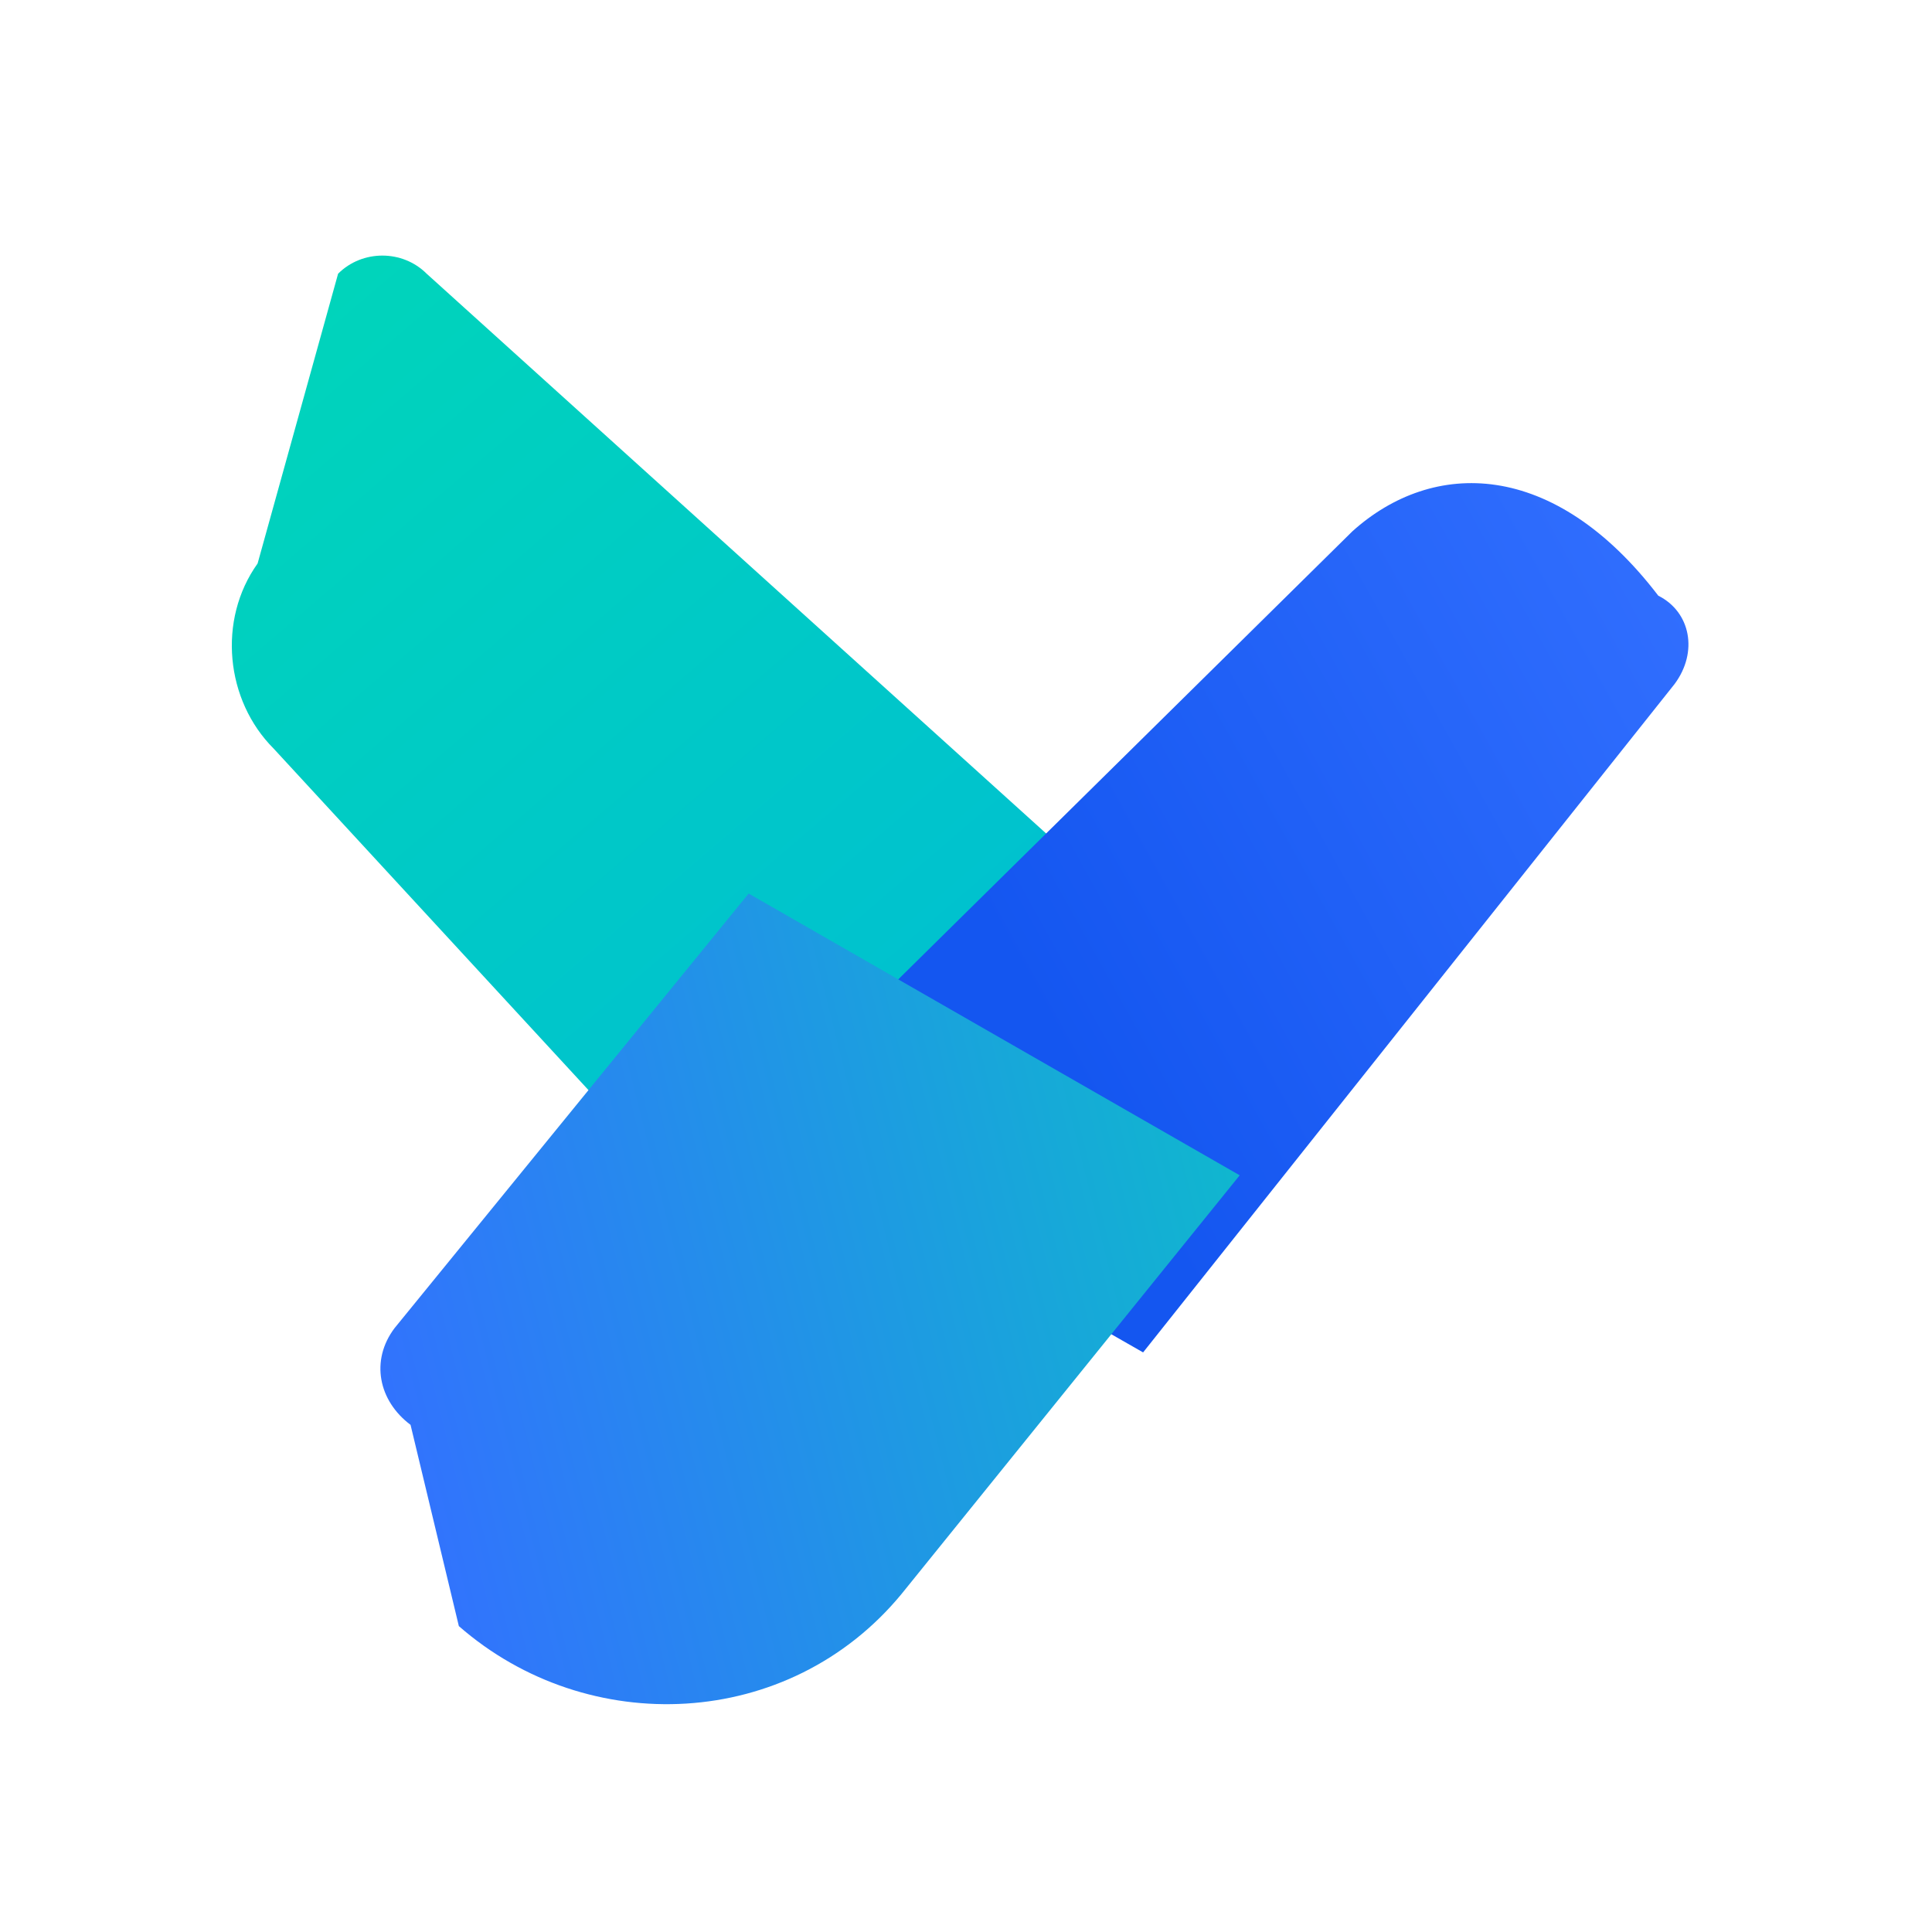
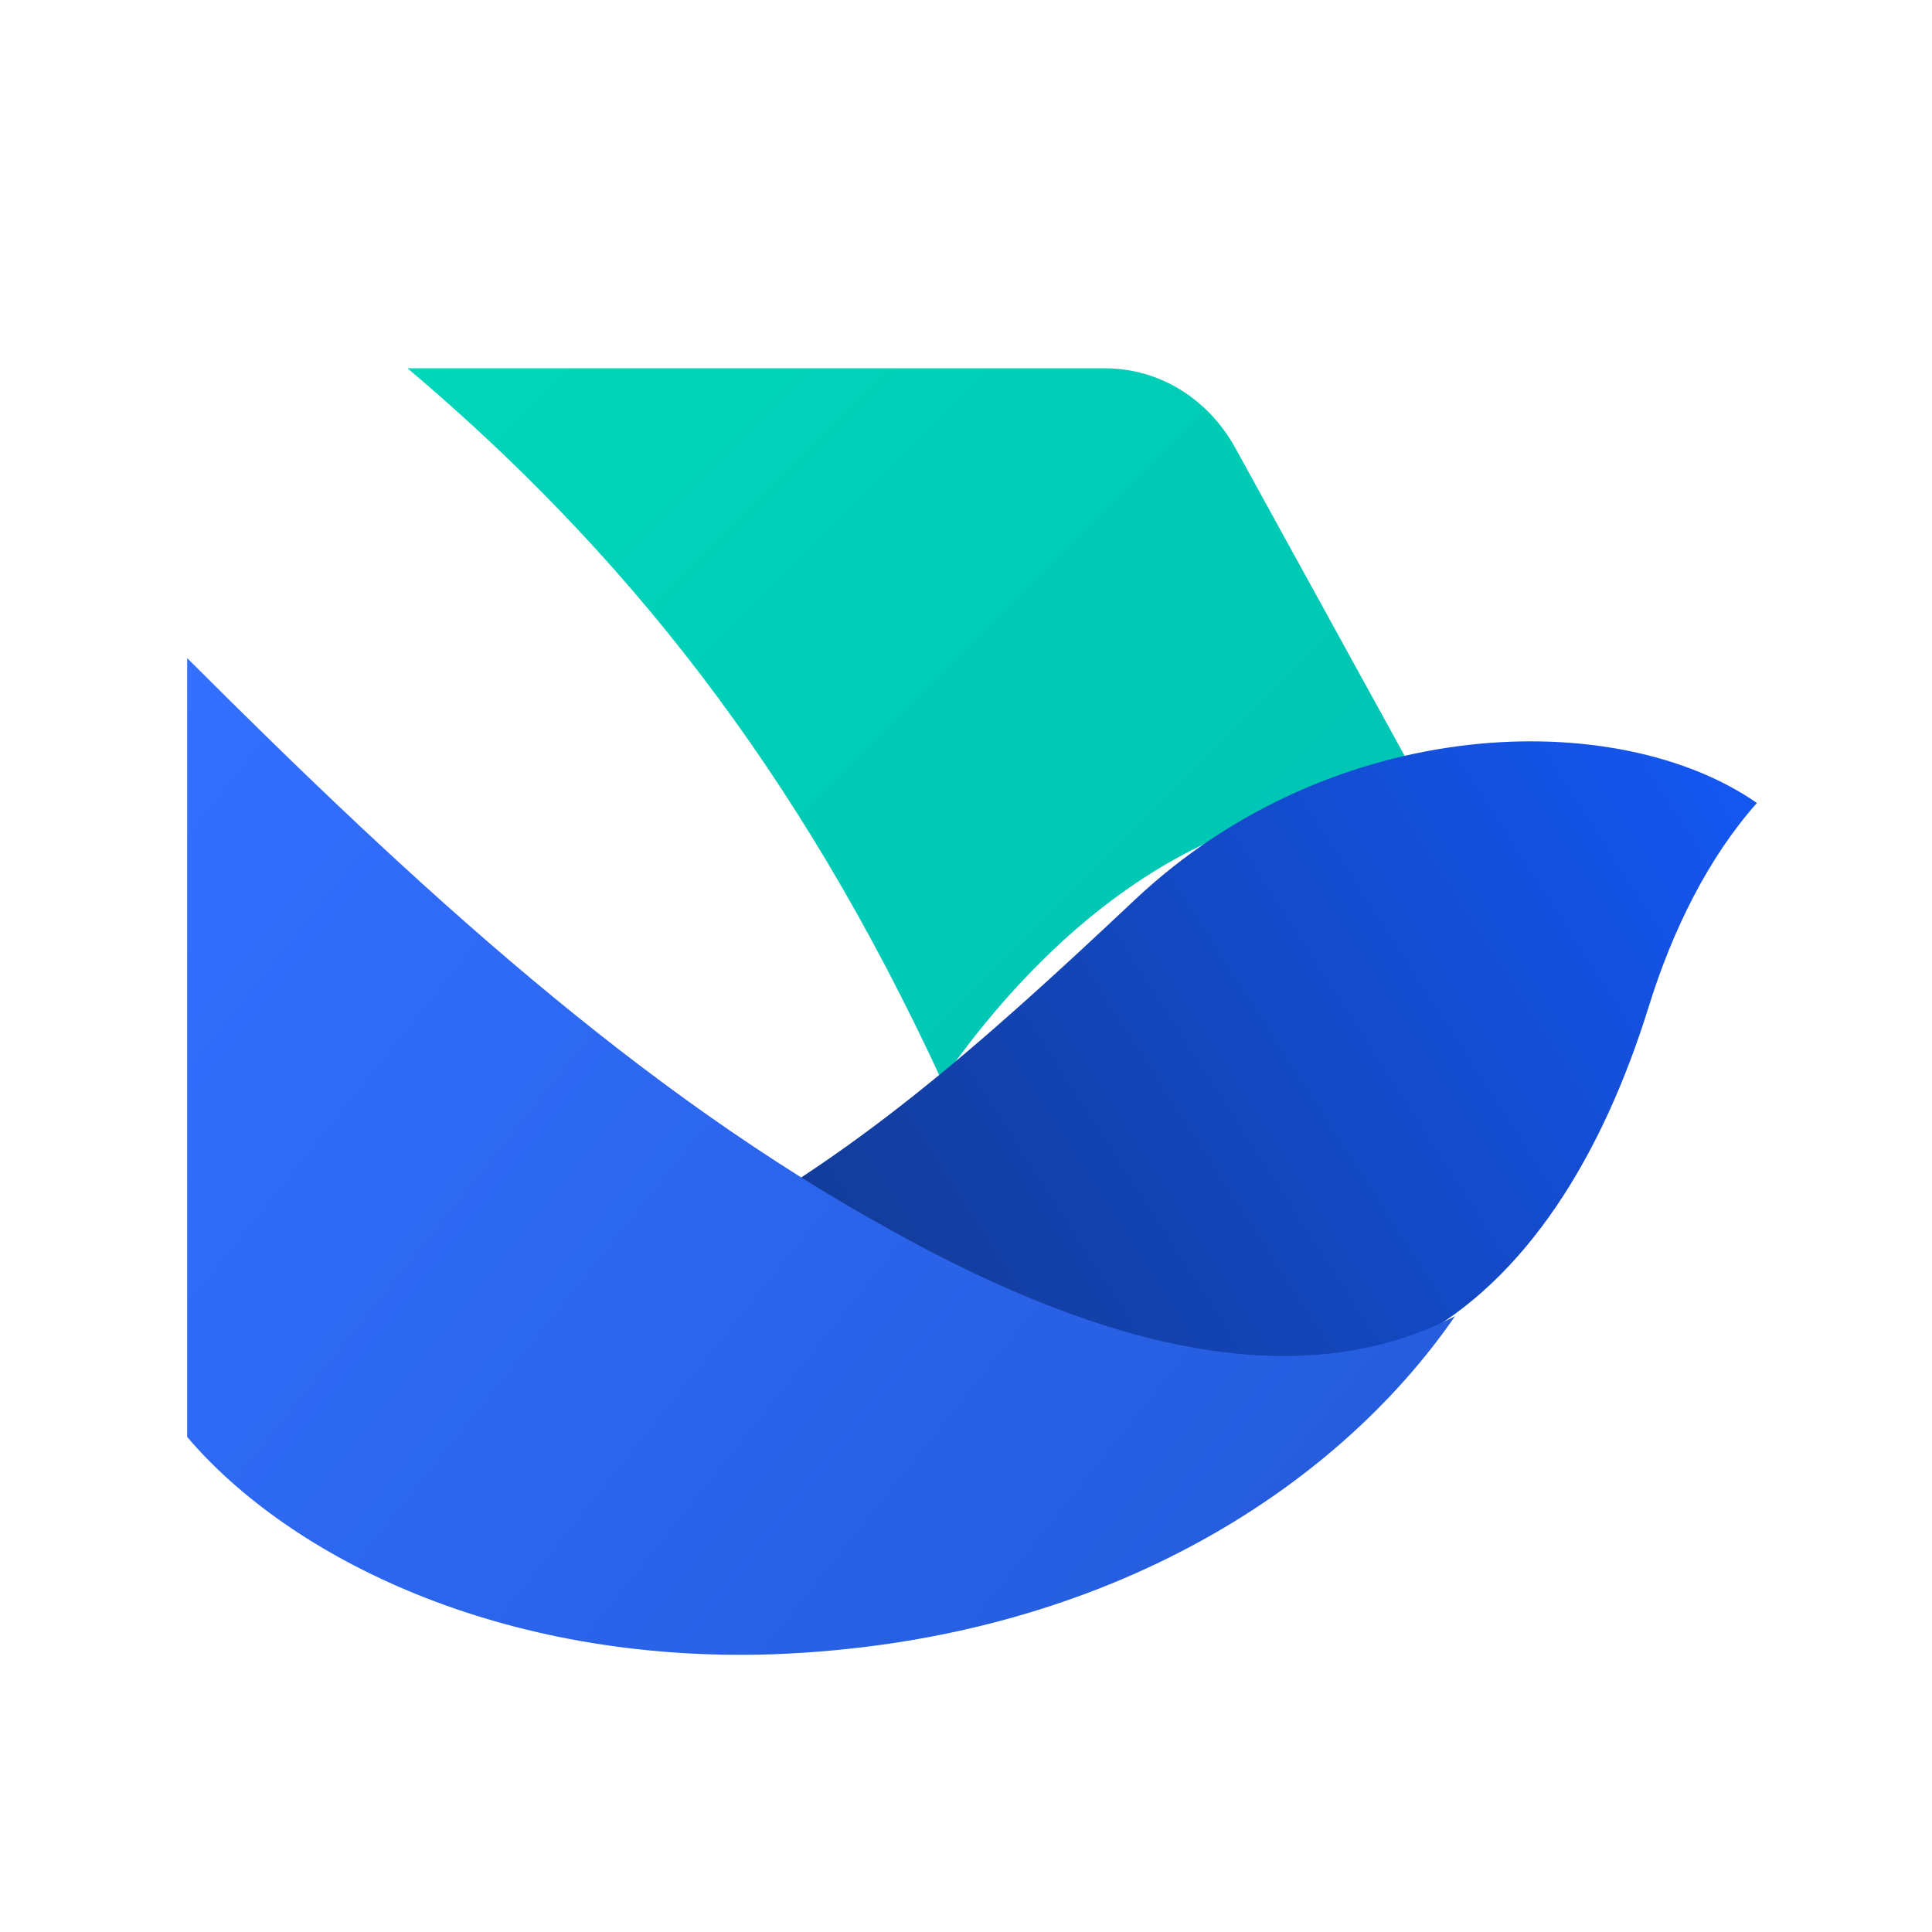
- <svg xmlns="http://www.w3.org/2000/svg" viewBox="0 0 24 24" width="24" height="24" fill="none">
+ <svg xmlns="http://www.w3.org/2000/svg" viewBox="0 0 64 64" width="64" height="64" fill="none">
  <defs>
-     <linearGradient id="fs-a" x1="3" y1="3" x2="15" y2="17" gradientUnits="userSpaceOnUse">
+     <linearGradient id="feishu-top" x1="14" y1="12" x2="40" y2="38" gradientUnits="userSpaceOnUse">
      <stop offset="0%" stop-color="#00D6B9" />
-       <stop offset="100%" stop-color="#00B8D9" />
+       <stop offset="100%" stop-color="#00C4B4" />
    </linearGradient>
-     <linearGradient id="fs-b" x1="12" y1="11" x2="21" y2="6" gradientUnits="userSpaceOnUse">
-       <stop offset="0%" stop-color="#1456F0" />
-       <stop offset="100%" stop-color="#3370FF" />
+     <linearGradient id="feishu-mid" x1="28" y1="42" x2="56" y2="24" gradientUnits="userSpaceOnUse">
+       <stop offset="0%" stop-color="#133C9A" />
+       <stop offset="100%" stop-color="#1456F0" />
    </linearGradient>
-     <linearGradient id="fs-c" x1="4" y1="16" x2="20" y2="12" gradientUnits="userSpaceOnUse">
+     <linearGradient id="feishu-bot" x1="6" y1="22" x2="46" y2="54" gradientUnits="userSpaceOnUse">
      <stop offset="0%" stop-color="#3370FF" />
-       <stop offset="100%" stop-color="#00D6B9" />
+       <stop offset="100%" stop-color="#245BDB" />
    </linearGradient>
  </defs>
-   <path d="M4.2 3.4c.3-.3.8-.3 1.1 0l8.3 7.5-4.3 4.8L3.4 9.3c-.6-.6-.7-1.6-.2-2.3l1-3.6z" fill="url(#fs-a)" />
-   <path d="M20.6 7.4c.4.2.5.7.2 1.1l-6.6 8.3-4.9-2.8 7.5-7.4c1-.9 2.5-.9 3.8.8z" fill="url(#fs-b)" />
-   <path d="M5.1 17.7c-.4-.3-.5-.8-.2-1.2l4.4-5.4 6.1 3.5-4.2 5.2c-1.4 1.7-3.9 1.8-5.5.4l-.6-2.5z" fill="url(#fs-c)" />
+   <path d="M13.5 12.2H36.6C38.4 12.2 40 13.2 40.9 14.8L47.5 26.8C41.8 25.8 35.8 29.2 31.2 35.8C26.4 25.4 20.6 18.2 13.5 12.2Z" fill="url(#feishu-top)" />
+   <path d="M58.2 26.6C53.6 23.4 44.2 23.6 37.6 29.8C32.4 34.7 28.2 38.4 22.8 41.2C31.5 46.8 40.8 47.6 46.8 44.4C50.6 42.4 53.1 38.2 54.6 33.4C55.4 30.8 56.6 28.4 58.2 26.6Z" fill="url(#feishu-mid)" />
+   <path d="M6.2 21.8C13.8 29.4 21.2 36.2 29.6 40.8C36.8 44.8 43.2 46.2 48.2 43.6C44.2 49.4 36.4 54.4 25.6 54.8C16.6 55.1 9.6 51.6 6.2 47.6V21.8Z" fill="url(#feishu-bot)" />
</svg>
